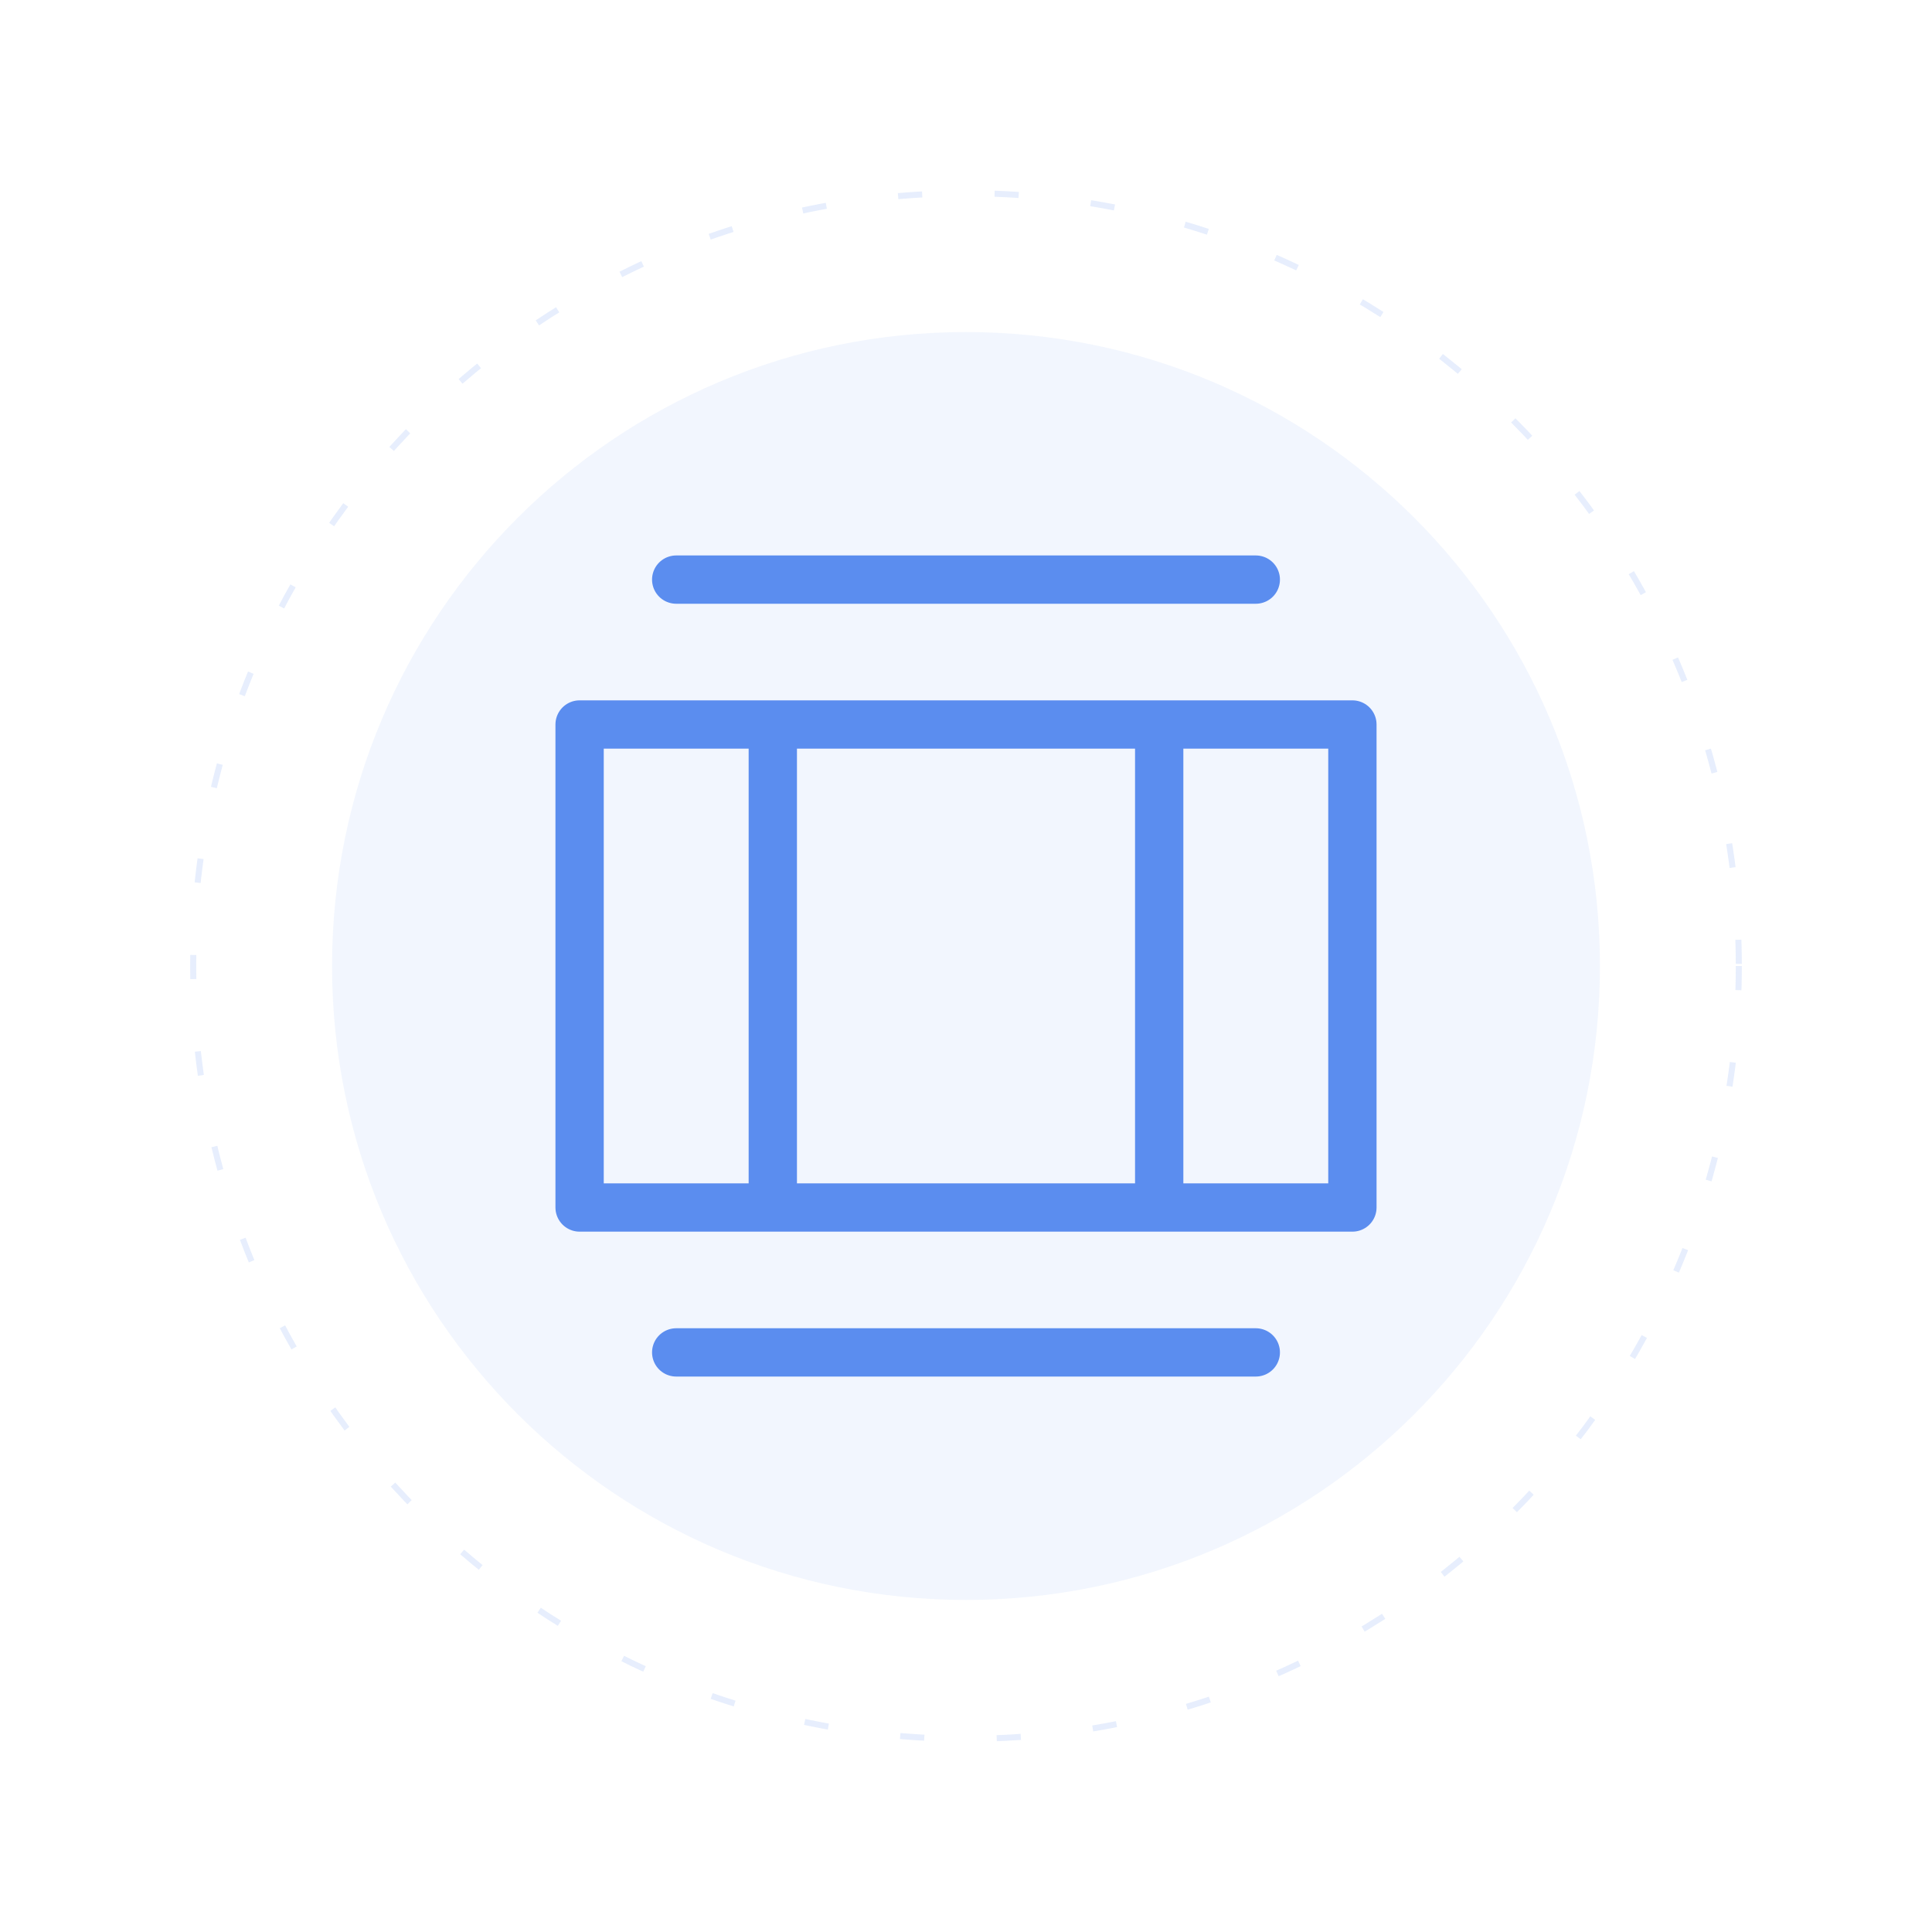
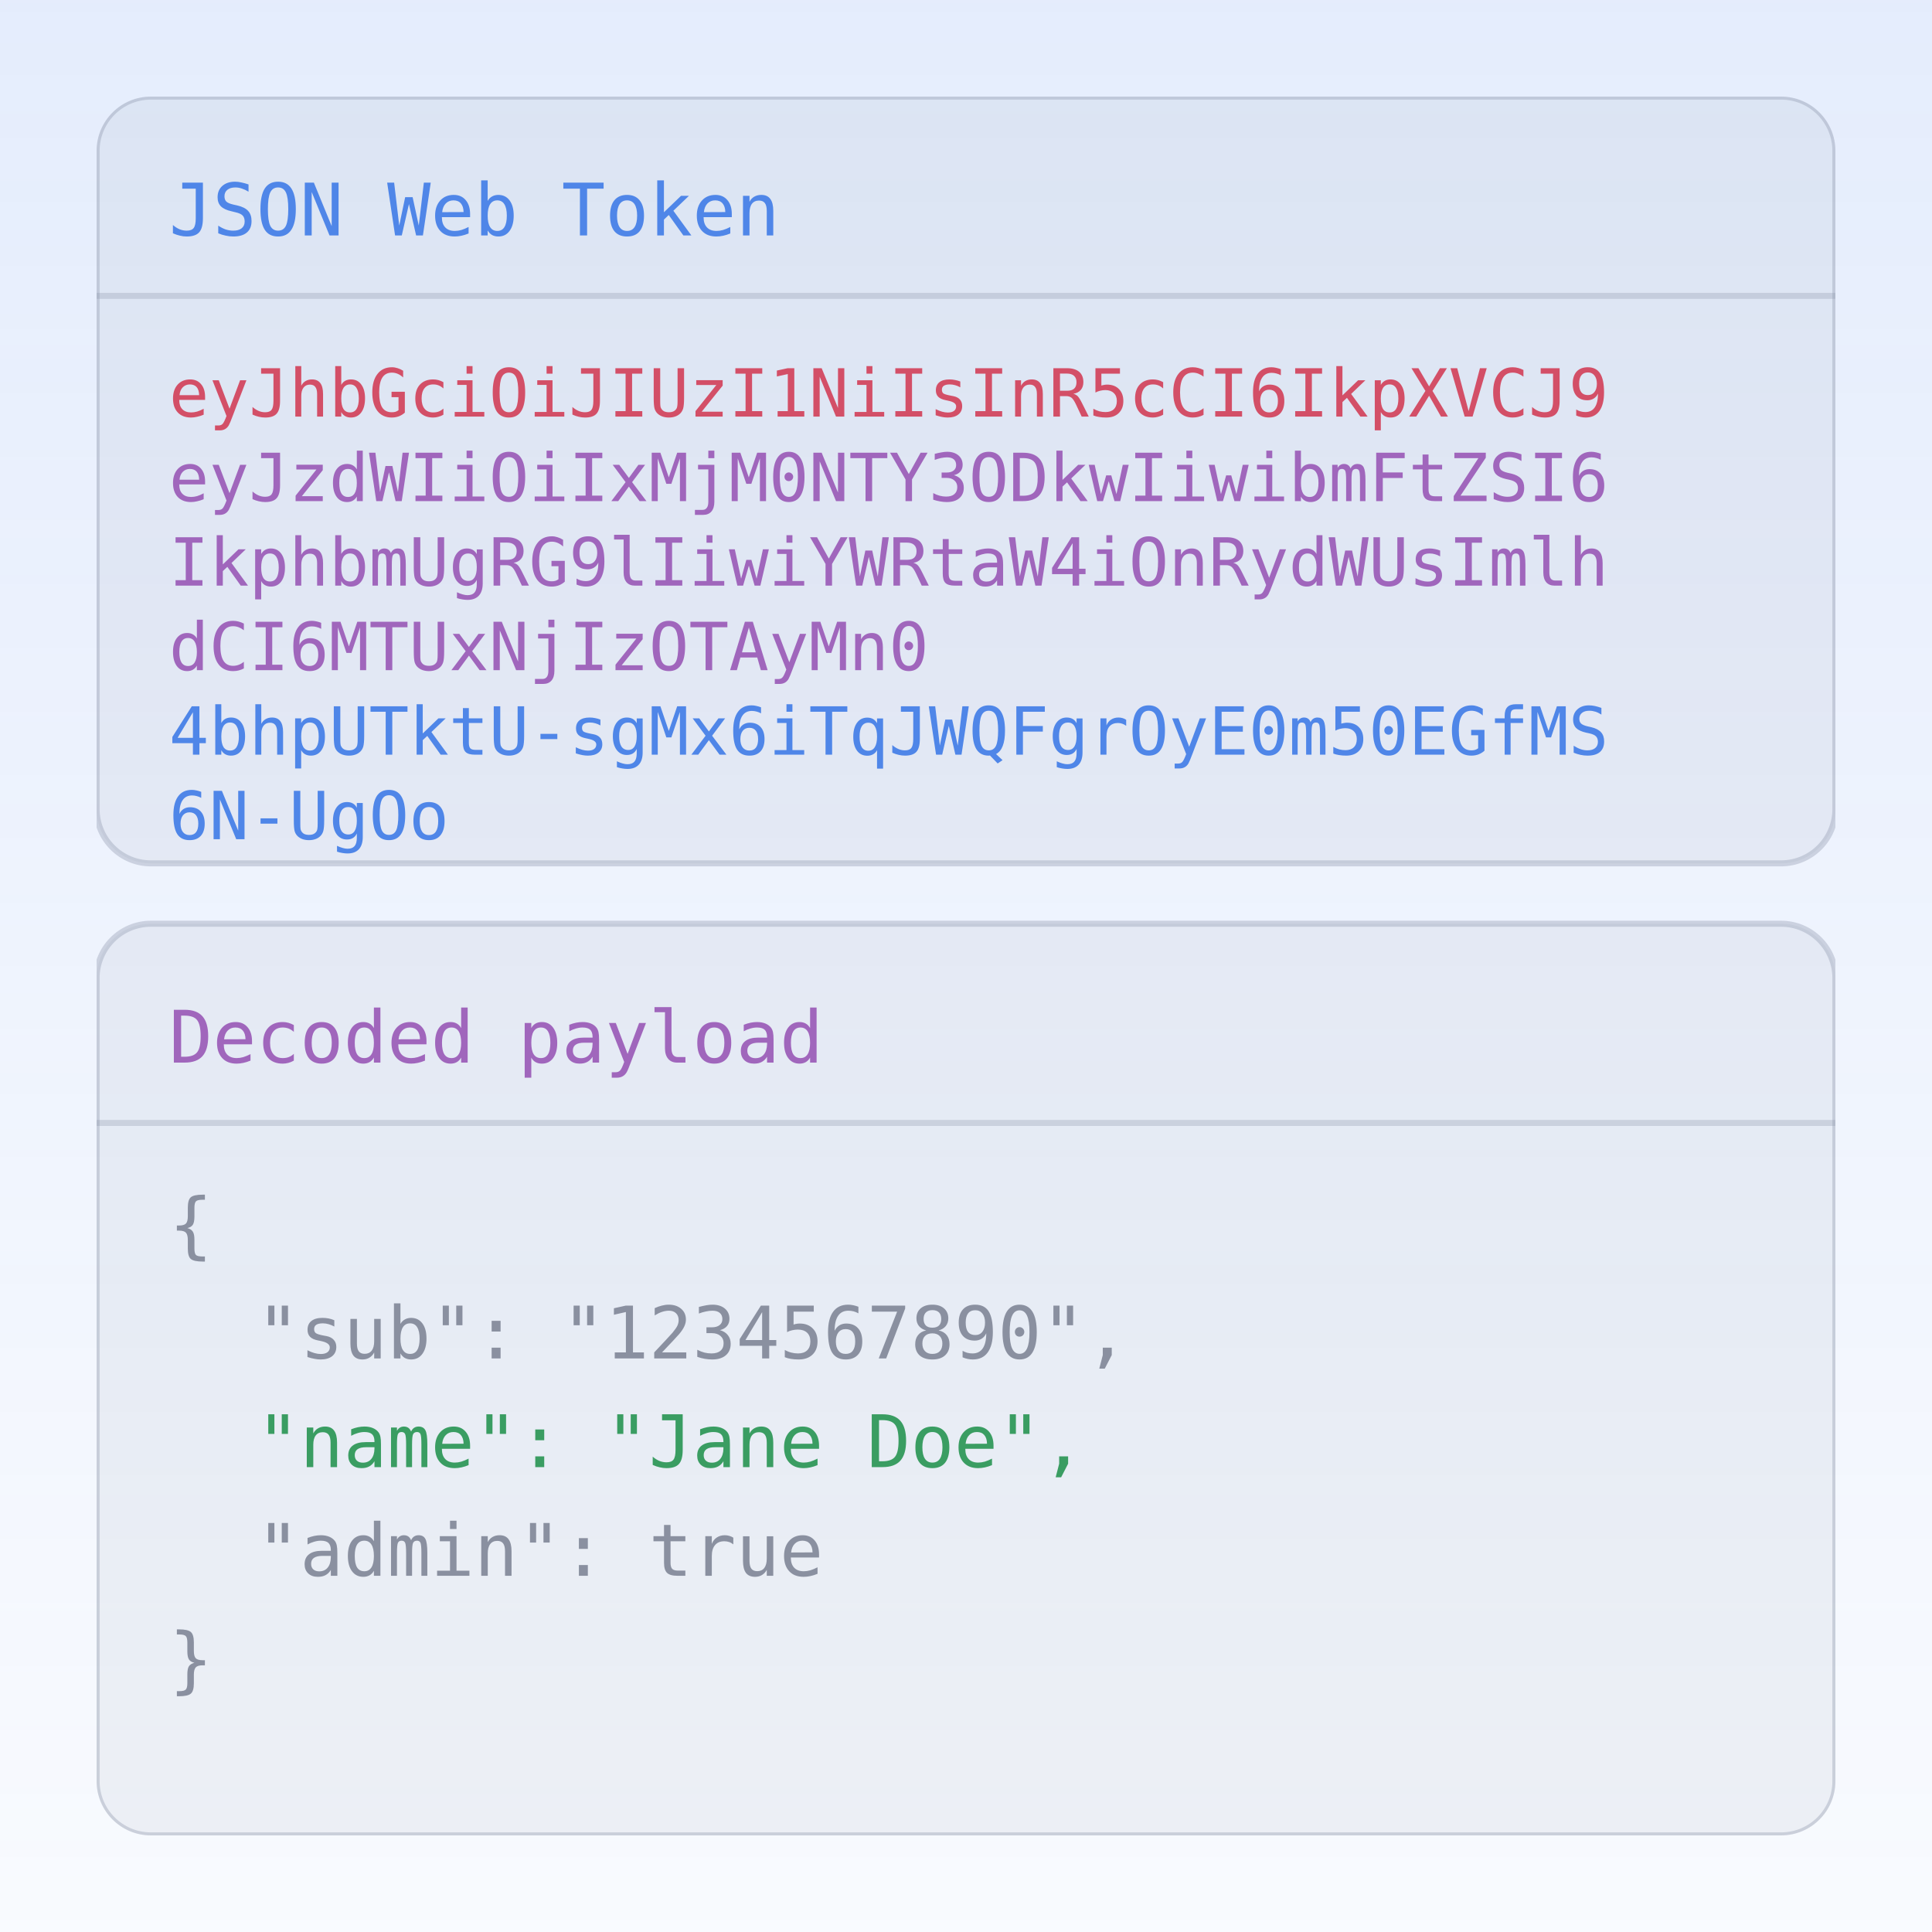
- <svg xmlns="http://www.w3.org/2000/svg" viewBox="0 0 320 320" fill="none">
-   <circle cx="160" cy="160" r="105" fill="#5b8def" opacity=".08" />
-   <circle cx="160" cy="160" r="128" stroke="#5b8def" opacity=".15" stroke-dasharray="4 12" />
-   <g transform="translate(64 64) scale(8)" stroke="#5b8def" stroke-width="1" stroke-linecap="round" stroke-linejoin="round">
-     <path d="M4 7h16v10H4zM8 7v10m8-10v10M6 4h12M6 20h12" />
+ <svg xmlns="http://www.w3.org/2000/svg" width="320" height="320" viewBox="0 0 320 320">
+   <defs>
+     <linearGradient id="backdrop" x2="0" y2="1">
+       <stop stop-color="#5b8def" stop-opacity=".16" />
+       <stop offset="1" stop-color="#5b8def" stop-opacity=".04" />
+     </linearGradient>
+     <clipPath id="bounds">
+       <rect x="16" y="16" width="288" height="288" rx="9" />
+     </clipPath>
+   </defs>
+   <rect width="320" height="320" fill="url(#backdrop)" />
+   <g font-family="ui-monospace, Cascadia Code, Menlo, Consolas, monospace" clip-path="url(#bounds)">
+     <rect x="16" y="16" width="288" height="127" rx="9" fill="#8a93a8" fill-opacity=".10" stroke="#8a93a8" stroke-opacity=".35" />
+     <text x="28" y="39" fill="#4f86e8" font-size="12" xml:space="preserve">JSON Web Token</text>
+     <path d="M16 49h288" stroke="#8a93a8" stroke-opacity=".3" />
+     <text x="28" y="69" fill="#d34f67" font-size="11" xml:space="preserve">eyJhbGciOiJIUzI1NiIsInR5cCI6IkpXVCJ9</text>
+     <text x="28" y="83" fill="#a066bc" font-size="11" xml:space="preserve">eyJzdWIiOiIxMjM0NTY3ODkwIiwibmFtZSI6</text>
+     <text x="28" y="97" fill="#a066bc" font-size="11" xml:space="preserve">IkphbmUgRG9lIiwiYWRtaW4iOnRydWUsImlh</text>
+     <text x="28" y="111" fill="#a066bc" font-size="11" xml:space="preserve">dCI6MTUxNjIzOTAyMn0</text>
+     <text x="28" y="125" fill="#4f86e8" font-size="11" xml:space="preserve">4bhpUTktU-sgMx6iTqJWQFgrOyE0m50EGfMS</text>
+     <text x="28" y="139" fill="#4f86e8" font-size="11" xml:space="preserve">6N-UgOo</text>
+     <rect x="16" y="153" width="288" height="151" rx="9" fill="#8a93a8" fill-opacity=".10" stroke="#8a93a8" stroke-opacity=".35" />
+     <text x="28" y="176" fill="#a066bc" font-size="12" xml:space="preserve">Decoded payload</text>
+     <path d="M16 186h288" stroke="#8a93a8" stroke-opacity=".3" />
+     <text x="28" y="207" fill="#8a90a0" font-size="12" xml:space="preserve">{</text>
+     <text x="28" y="225" fill="#8a90a0" font-size="12" xml:space="preserve">  "sub": "1234567890",</text>
+     <text x="28" y="243" fill="#3a9d62" font-size="12" xml:space="preserve">  "name": "Jane Doe",</text>
+     <text x="28" y="261" fill="#8a90a0" font-size="12" xml:space="preserve">  "admin": true</text>
+     <text x="28" y="279" fill="#8a90a0" font-size="12" xml:space="preserve">}</text>
  </g>
</svg>
